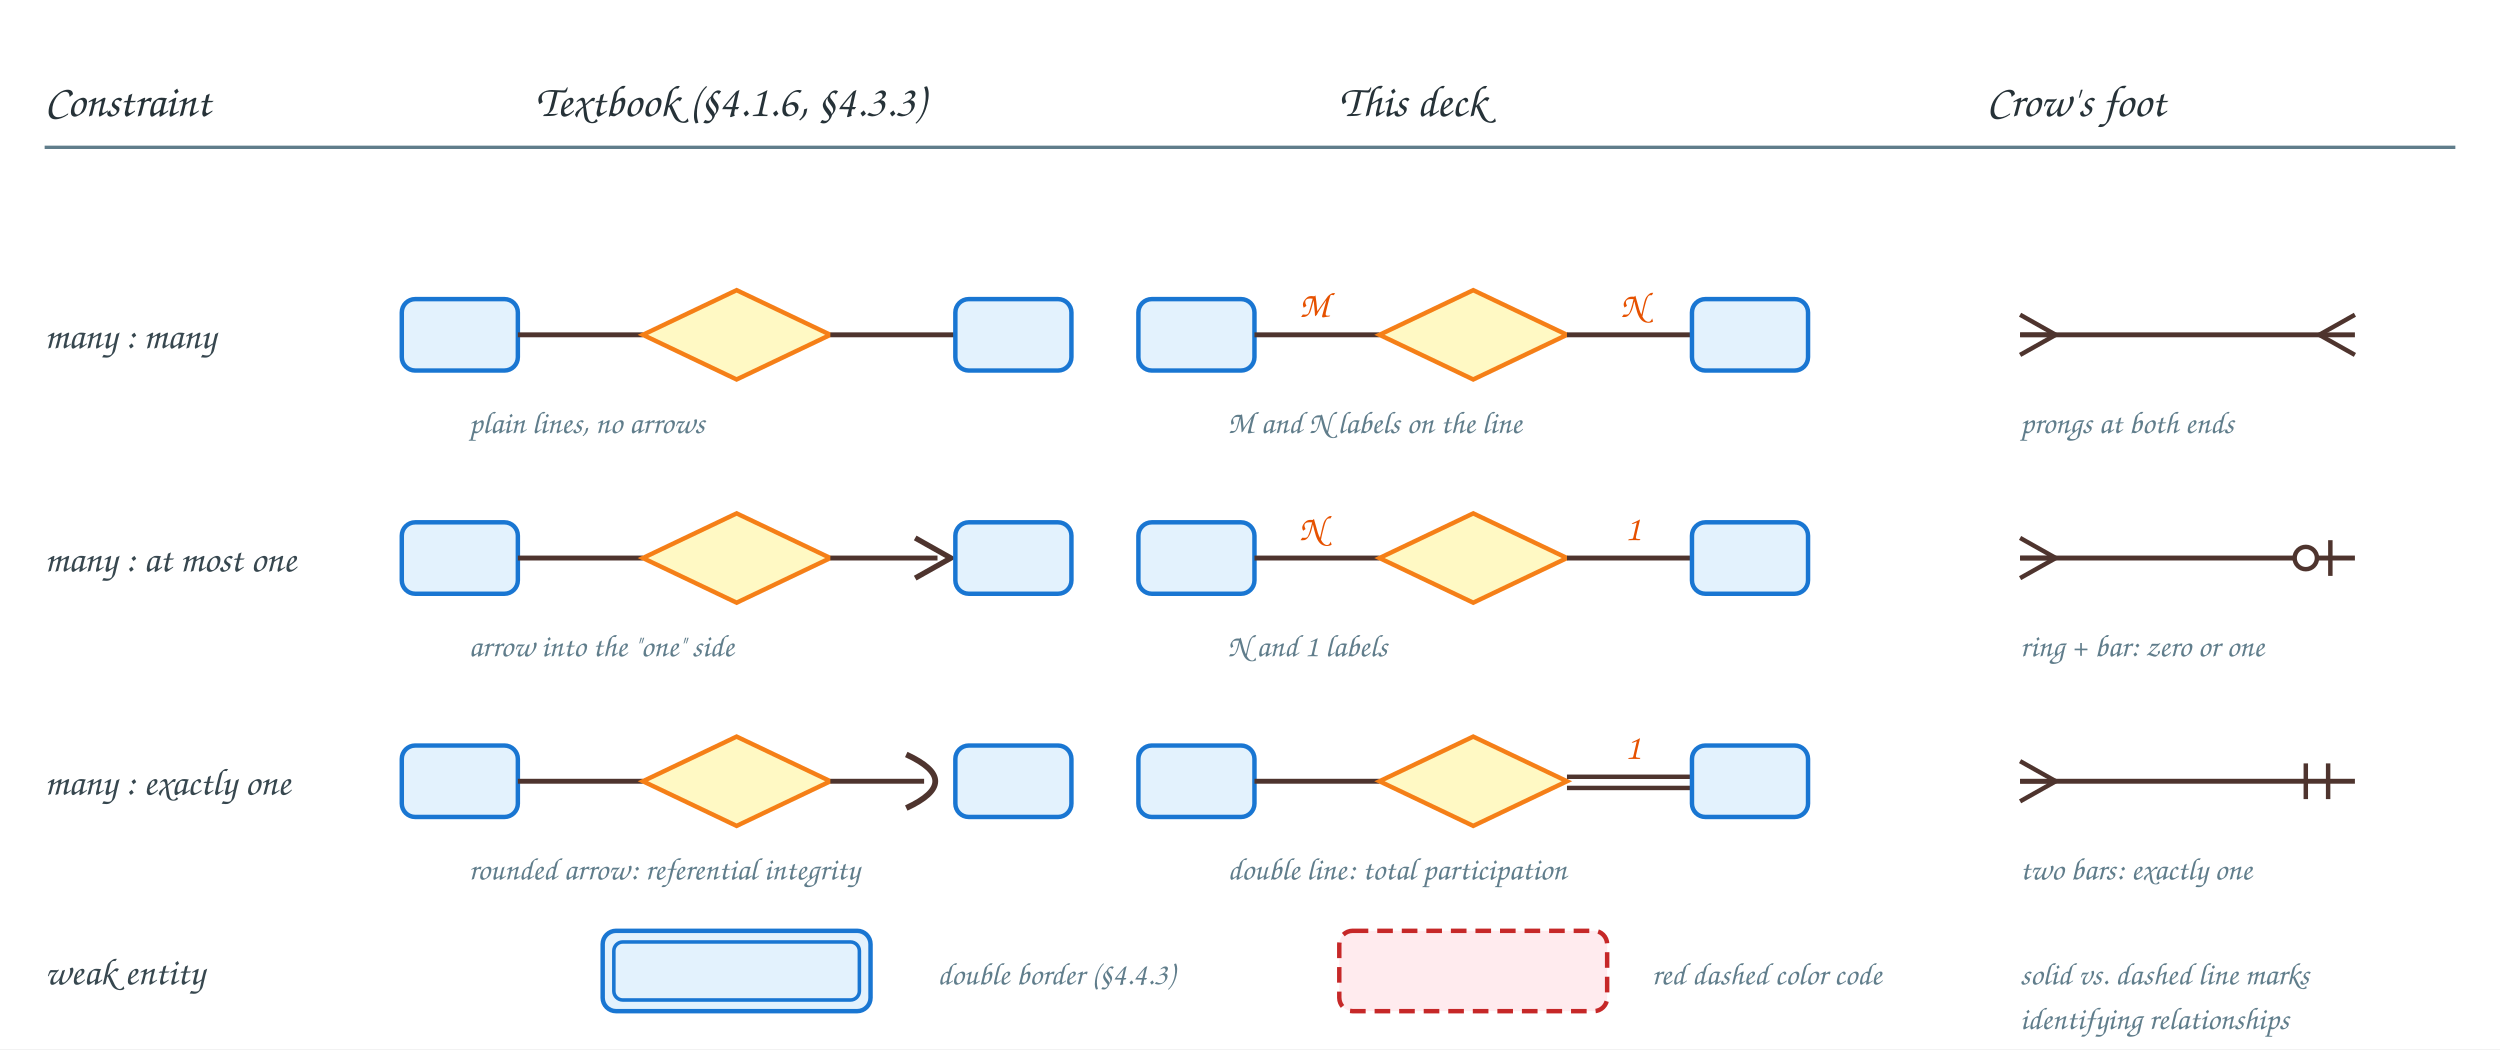
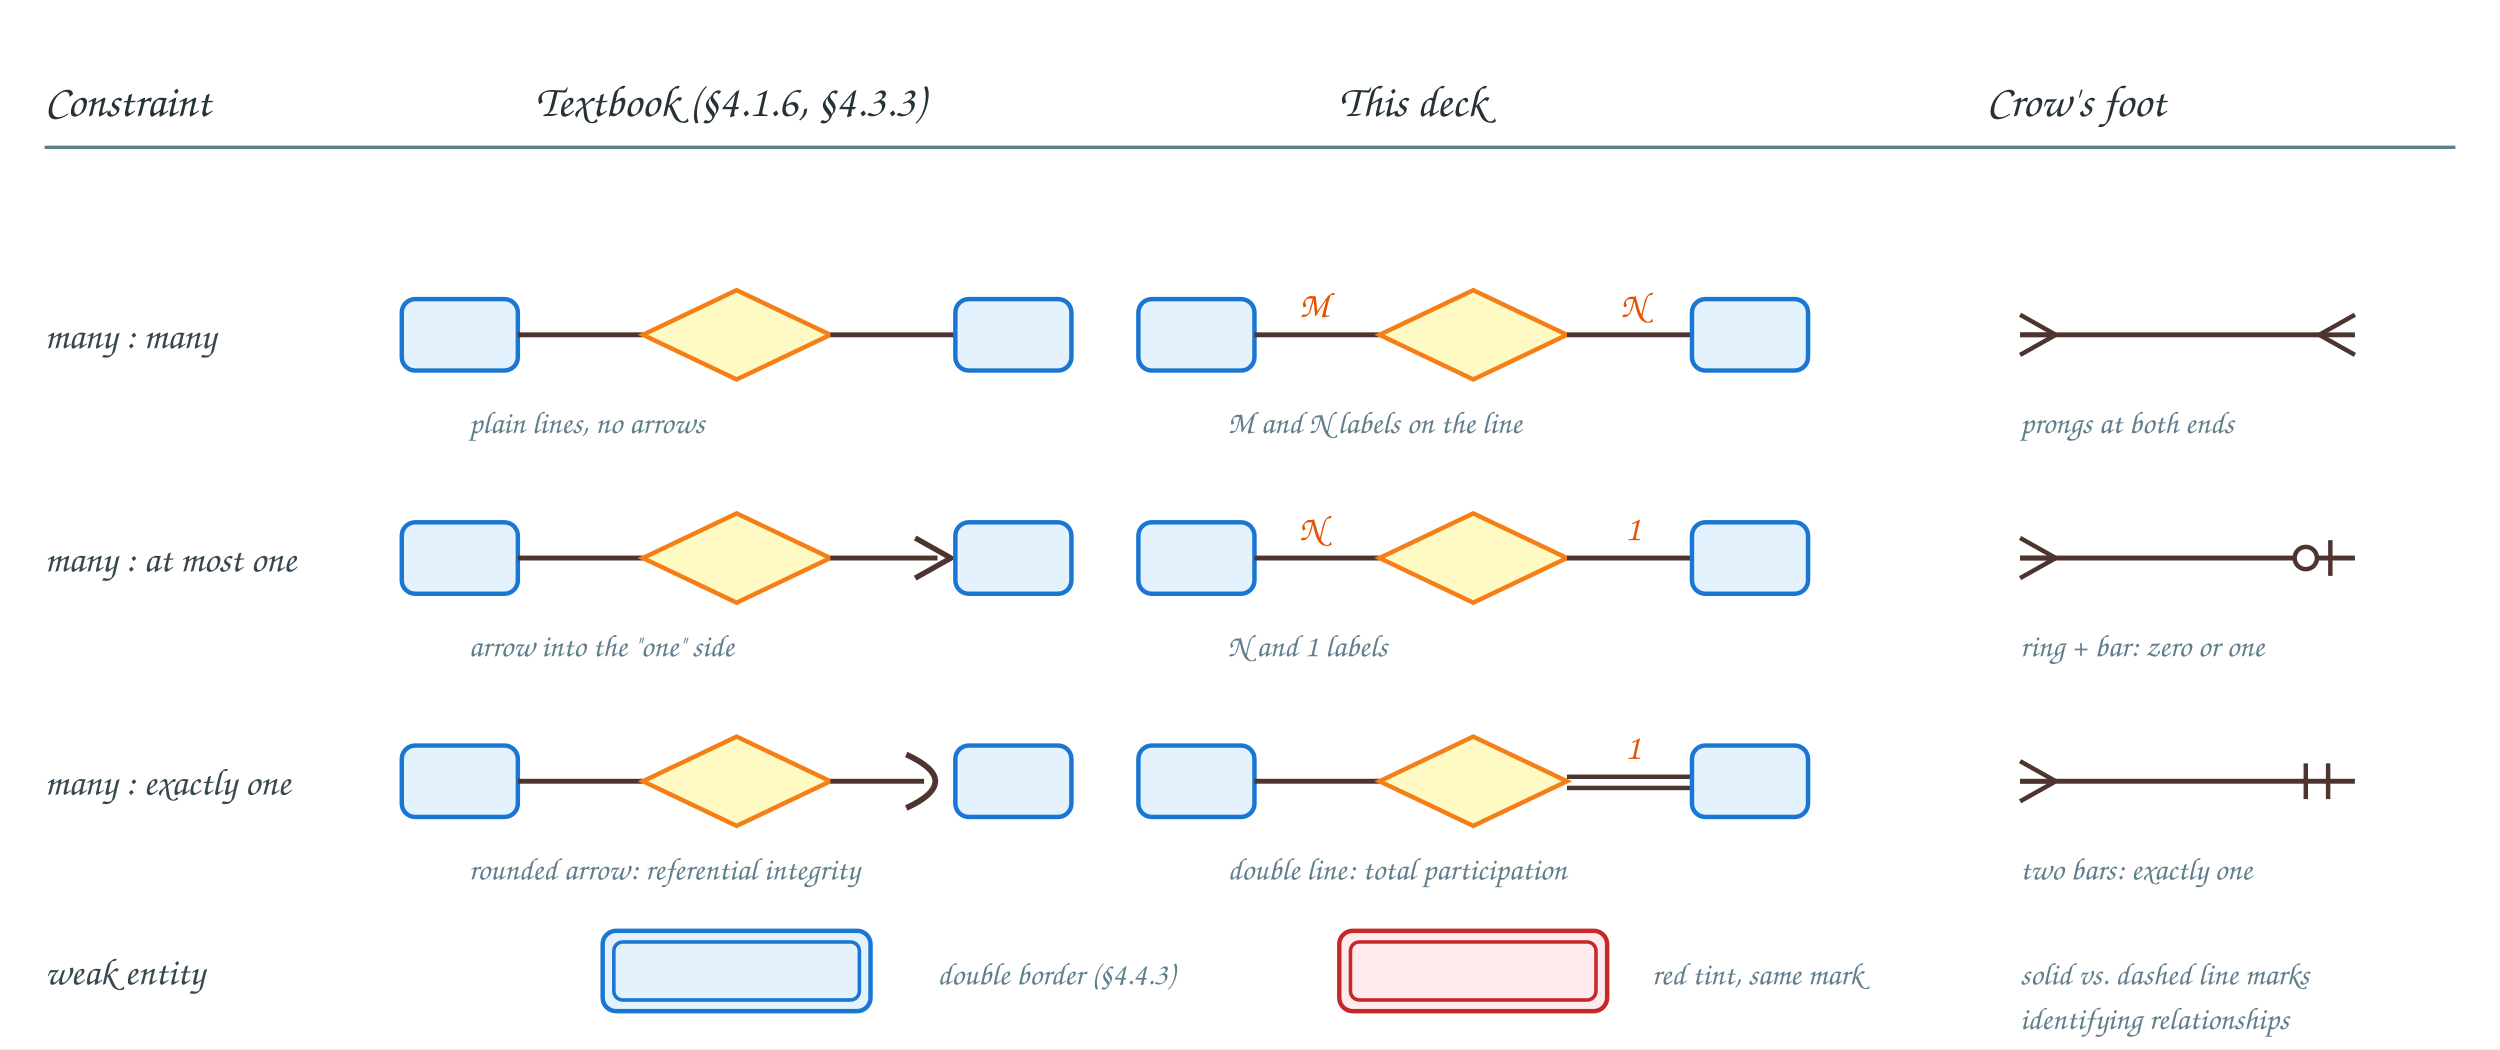
<svg xmlns="http://www.w3.org/2000/svg" viewBox="0 0 1120 470" font-family="'Chalkboard SE','Comic Sans MS','Segoe Print',cursive">
  <rect width="1120" height="470" fill="#ffffff" />
  <text x="20" y="52" font-size="20" fill="#263238">Constraint</text>
  <text x="240" y="52" font-size="20" fill="#263238">Textbook (§4.1.6, §4.3.3)</text>
  <text x="600" y="52" font-size="20" fill="#263238">This deck</text>
  <text x="890" y="52" font-size="20" fill="#263238">Crow's foot</text>
  <line x1="20" y1="66" x2="1100" y2="66" stroke="#607D8B" stroke-width="1.5" />
  <text x="20" y="156" font-size="17" fill="#37474f">many : many</text>
  <rect x="180" y="134" width="52" height="32" rx="6" fill="#e3f2fd" stroke="#1976d2" stroke-width="2" />
  <line x1="232" y1="150" x2="288" y2="150" stroke="#4E342E" stroke-width="2.2" />
  <polygon points="330,130 372,150 330,170 288,150" fill="#fff9c4" stroke="#f57f17" stroke-width="2" />
  <line x1="372" y1="150" x2="428" y2="150" stroke="#4E342E" stroke-width="2.2" />
  <rect x="428" y="134" width="52" height="32" rx="6" fill="#e3f2fd" stroke="#1976d2" stroke-width="2" />
  <text x="210" y="194" font-size="14" fill="#607D8B">plain lines, no arrows</text>
  <rect x="510" y="134" width="52" height="32" rx="6" fill="#e3f2fd" stroke="#1976d2" stroke-width="2" />
  <line x1="562" y1="150" x2="618" y2="150" stroke="#4E342E" stroke-width="2.2" />
  <polygon points="660,130 702,150 660,170 618,150" fill="#fff9c4" stroke="#f57f17" stroke-width="2" />
  <line x1="702" y1="150" x2="758" y2="150" stroke="#4E342E" stroke-width="2.2" />
  <text x="582" y="142" font-size="16" fill="#e65100">M</text>
  <text x="726" y="142" font-size="16" fill="#e65100">N</text>
  <rect x="758" y="134" width="52" height="32" rx="6" fill="#e3f2fd" stroke="#1976d2" stroke-width="2" />
  <text x="550" y="194" font-size="14" fill="#607D8B">M and N labels on the line</text>
  <line x1="905" y1="150" x2="1055" y2="150" stroke="#4E342E" stroke-width="2.2" />
  <path d="M 921 150 L 905 141 M 921 150 L 905 150 M 921 150 L 905 159" stroke="#4E342E" stroke-width="2" fill="none" />
  <path d="M 1039 150 L 1055 141 M 1039 150 L 1055 159" stroke="#4E342E" stroke-width="2" fill="none" />
  <text x="905" y="194" font-size="14" fill="#607D8B">prongs at both ends</text>
  <text x="20" y="256" font-size="17" fill="#37474f">many : at most one</text>
  <rect x="180" y="234" width="52" height="32" rx="6" fill="#e3f2fd" stroke="#1976d2" stroke-width="2" />
  <line x1="232" y1="250" x2="288" y2="250" stroke="#4E342E" stroke-width="2.2" />
  <polygon points="330,230 372,250 330,270 288,250" fill="#fff9c4" stroke="#f57f17" stroke-width="2" />
  <line x1="372" y1="250" x2="420" y2="250" stroke="#4E342E" stroke-width="2.2" />
  <path d="M 410 241 L 426 250 L 410 259" fill="none" stroke="#4E342E" stroke-width="2.4" />
  <rect x="428" y="234" width="52" height="32" rx="6" fill="#e3f2fd" stroke="#1976d2" stroke-width="2" />
  <text x="210" y="294" font-size="14" fill="#607D8B">arrow into the "one" side</text>
  <rect x="510" y="234" width="52" height="32" rx="6" fill="#e3f2fd" stroke="#1976d2" stroke-width="2" />
  <line x1="562" y1="250" x2="618" y2="250" stroke="#4E342E" stroke-width="2.2" />
  <polygon points="660,230 702,250 660,270 618,250" fill="#fff9c4" stroke="#f57f17" stroke-width="2" />
  <line x1="702" y1="250" x2="758" y2="250" stroke="#4E342E" stroke-width="2.2" />
  <text x="582" y="242" font-size="16" fill="#e65100">N</text>
  <text x="728" y="242" font-size="16" fill="#e65100">1</text>
  <rect x="758" y="234" width="52" height="32" rx="6" fill="#e3f2fd" stroke="#1976d2" stroke-width="2" />
  <text x="550" y="294" font-size="14" fill="#607D8B">N and 1 labels</text>
  <line x1="905" y1="250" x2="1055" y2="250" stroke="#4E342E" stroke-width="2.2" />
  <path d="M 921 250 L 905 241 M 921 250 L 905 250 M 921 250 L 905 259" stroke="#4E342E" stroke-width="2" fill="none" />
  <circle cx="1033" cy="250" r="5" fill="#ffffff" stroke="#4E342E" stroke-width="2" />
  <line x1="1044" y1="242" x2="1044" y2="258" stroke="#4E342E" stroke-width="2" />
  <text x="905" y="294" font-size="14" fill="#607D8B">ring + bar: zero or one</text>
  <text x="20" y="356" font-size="17" fill="#37474f">many : exactly one</text>
  <rect x="180" y="334" width="52" height="32" rx="6" fill="#e3f2fd" stroke="#1976d2" stroke-width="2" />
  <line x1="232" y1="350" x2="288" y2="350" stroke="#4E342E" stroke-width="2.2" />
  <polygon points="330,330 372,350 330,370 288,350" fill="#fff9c4" stroke="#f57f17" stroke-width="2" />
  <line x1="372" y1="350" x2="414" y2="350" stroke="#4E342E" stroke-width="2.2" />
  <path d="M 406 338 Q 432 350 406 362" fill="none" stroke="#4E342E" stroke-width="2.6" />
  <rect x="428" y="334" width="52" height="32" rx="6" fill="#e3f2fd" stroke="#1976d2" stroke-width="2" />
  <text x="210" y="394" font-size="14" fill="#607D8B">rounded arrow: referential integrity</text>
  <rect x="510" y="334" width="52" height="32" rx="6" fill="#e3f2fd" stroke="#1976d2" stroke-width="2" />
  <line x1="562" y1="350" x2="618" y2="350" stroke="#4E342E" stroke-width="2.2" />
  <polygon points="660,330 702,350 660,370 618,350" fill="#fff9c4" stroke="#f57f17" stroke-width="2" />
  <line x1="702" y1="348" x2="758" y2="348" stroke="#4E342E" stroke-width="2" />
  <line x1="702" y1="353" x2="758" y2="353" stroke="#4E342E" stroke-width="2" />
  <text x="728" y="340" font-size="16" fill="#e65100">1</text>
  <rect x="758" y="334" width="52" height="32" rx="6" fill="#e3f2fd" stroke="#1976d2" stroke-width="2" />
  <text x="550" y="394" font-size="14" fill="#607D8B">double line: total participation</text>
  <line x1="905" y1="350" x2="1055" y2="350" stroke="#4E342E" stroke-width="2.2" />
  <path d="M 921 350 L 905 341 M 921 350 L 905 350 M 921 350 L 905 359" stroke="#4E342E" stroke-width="2" fill="none" />
  <line x1="1033" y1="342" x2="1033" y2="358" stroke="#4E342E" stroke-width="2" />
  <line x1="1043" y1="342" x2="1043" y2="358" stroke="#4E342E" stroke-width="2" />
  <text x="905" y="394" font-size="14" fill="#607D8B">two bars: exactly one</text>
  <text x="20" y="441" font-size="17" fill="#37474f">weak entity</text>
  <rect x="270" y="417" width="120" height="36" rx="6" fill="#e3f2fd" stroke="#1976d2" stroke-width="2" />
  <rect x="275" y="422" width="110" height="26" rx="4" fill="none" stroke="#1976d2" stroke-width="1.6" />
  <text x="420" y="441" font-size="14" fill="#607D8B">double border (§4.4.3)</text>
-   <rect x="600" y="417" width="120" height="36" rx="6" fill="#ffebee" stroke="#c62828" stroke-width="2" stroke-dasharray="7 4" />
-   <text x="740" y="441" font-size="14" fill="#607D8B">red dashed color code</text>
+   <rect x="600" y="417" width="120" height="36" rx="6" fill="#ffebee" stroke="#c62828" stroke-width="2" />
+   <rect x="605" y="422" width="110" height="26" rx="4" fill="none" stroke="#c62828" stroke-width="1.6" />
+   <text x="740" y="441" font-size="14" fill="#607D8B">red tint, same mark</text>
  <text x="905" y="441" font-size="14" fill="#607D8B">solid vs. dashed line marks</text>
  <text x="905" y="461" font-size="14" fill="#607D8B">identifying relationships</text>
</svg>
